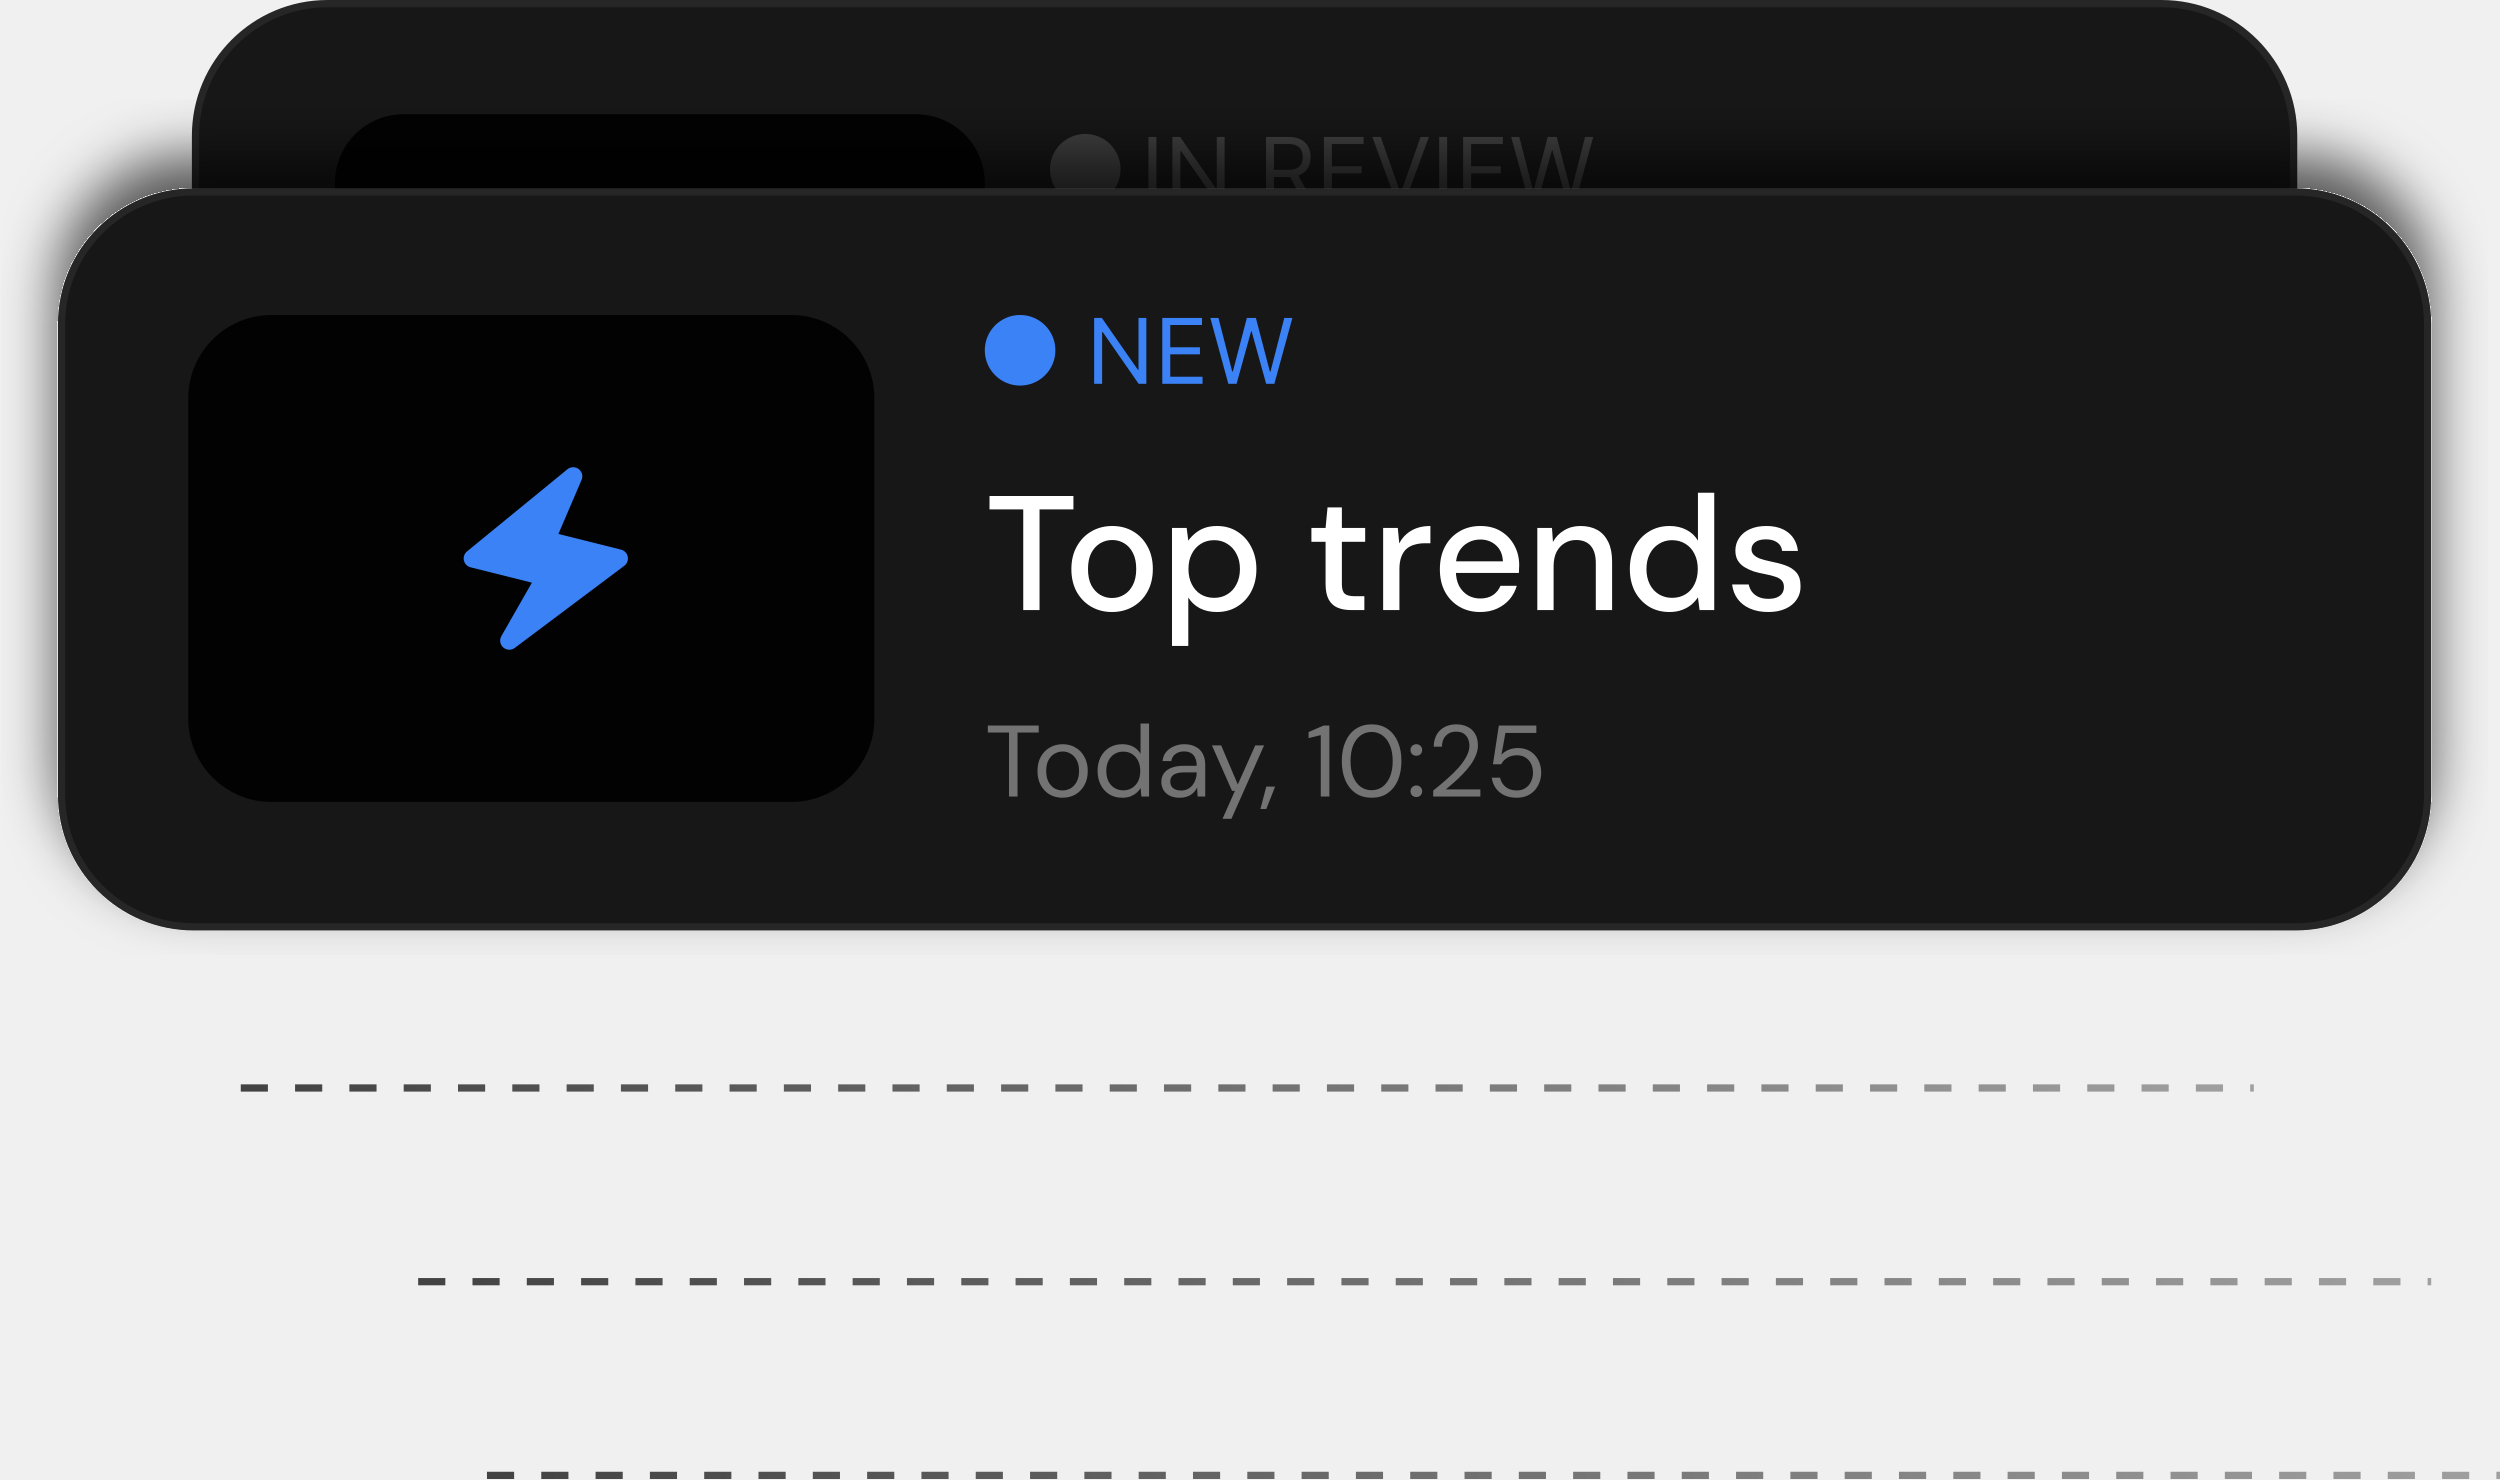
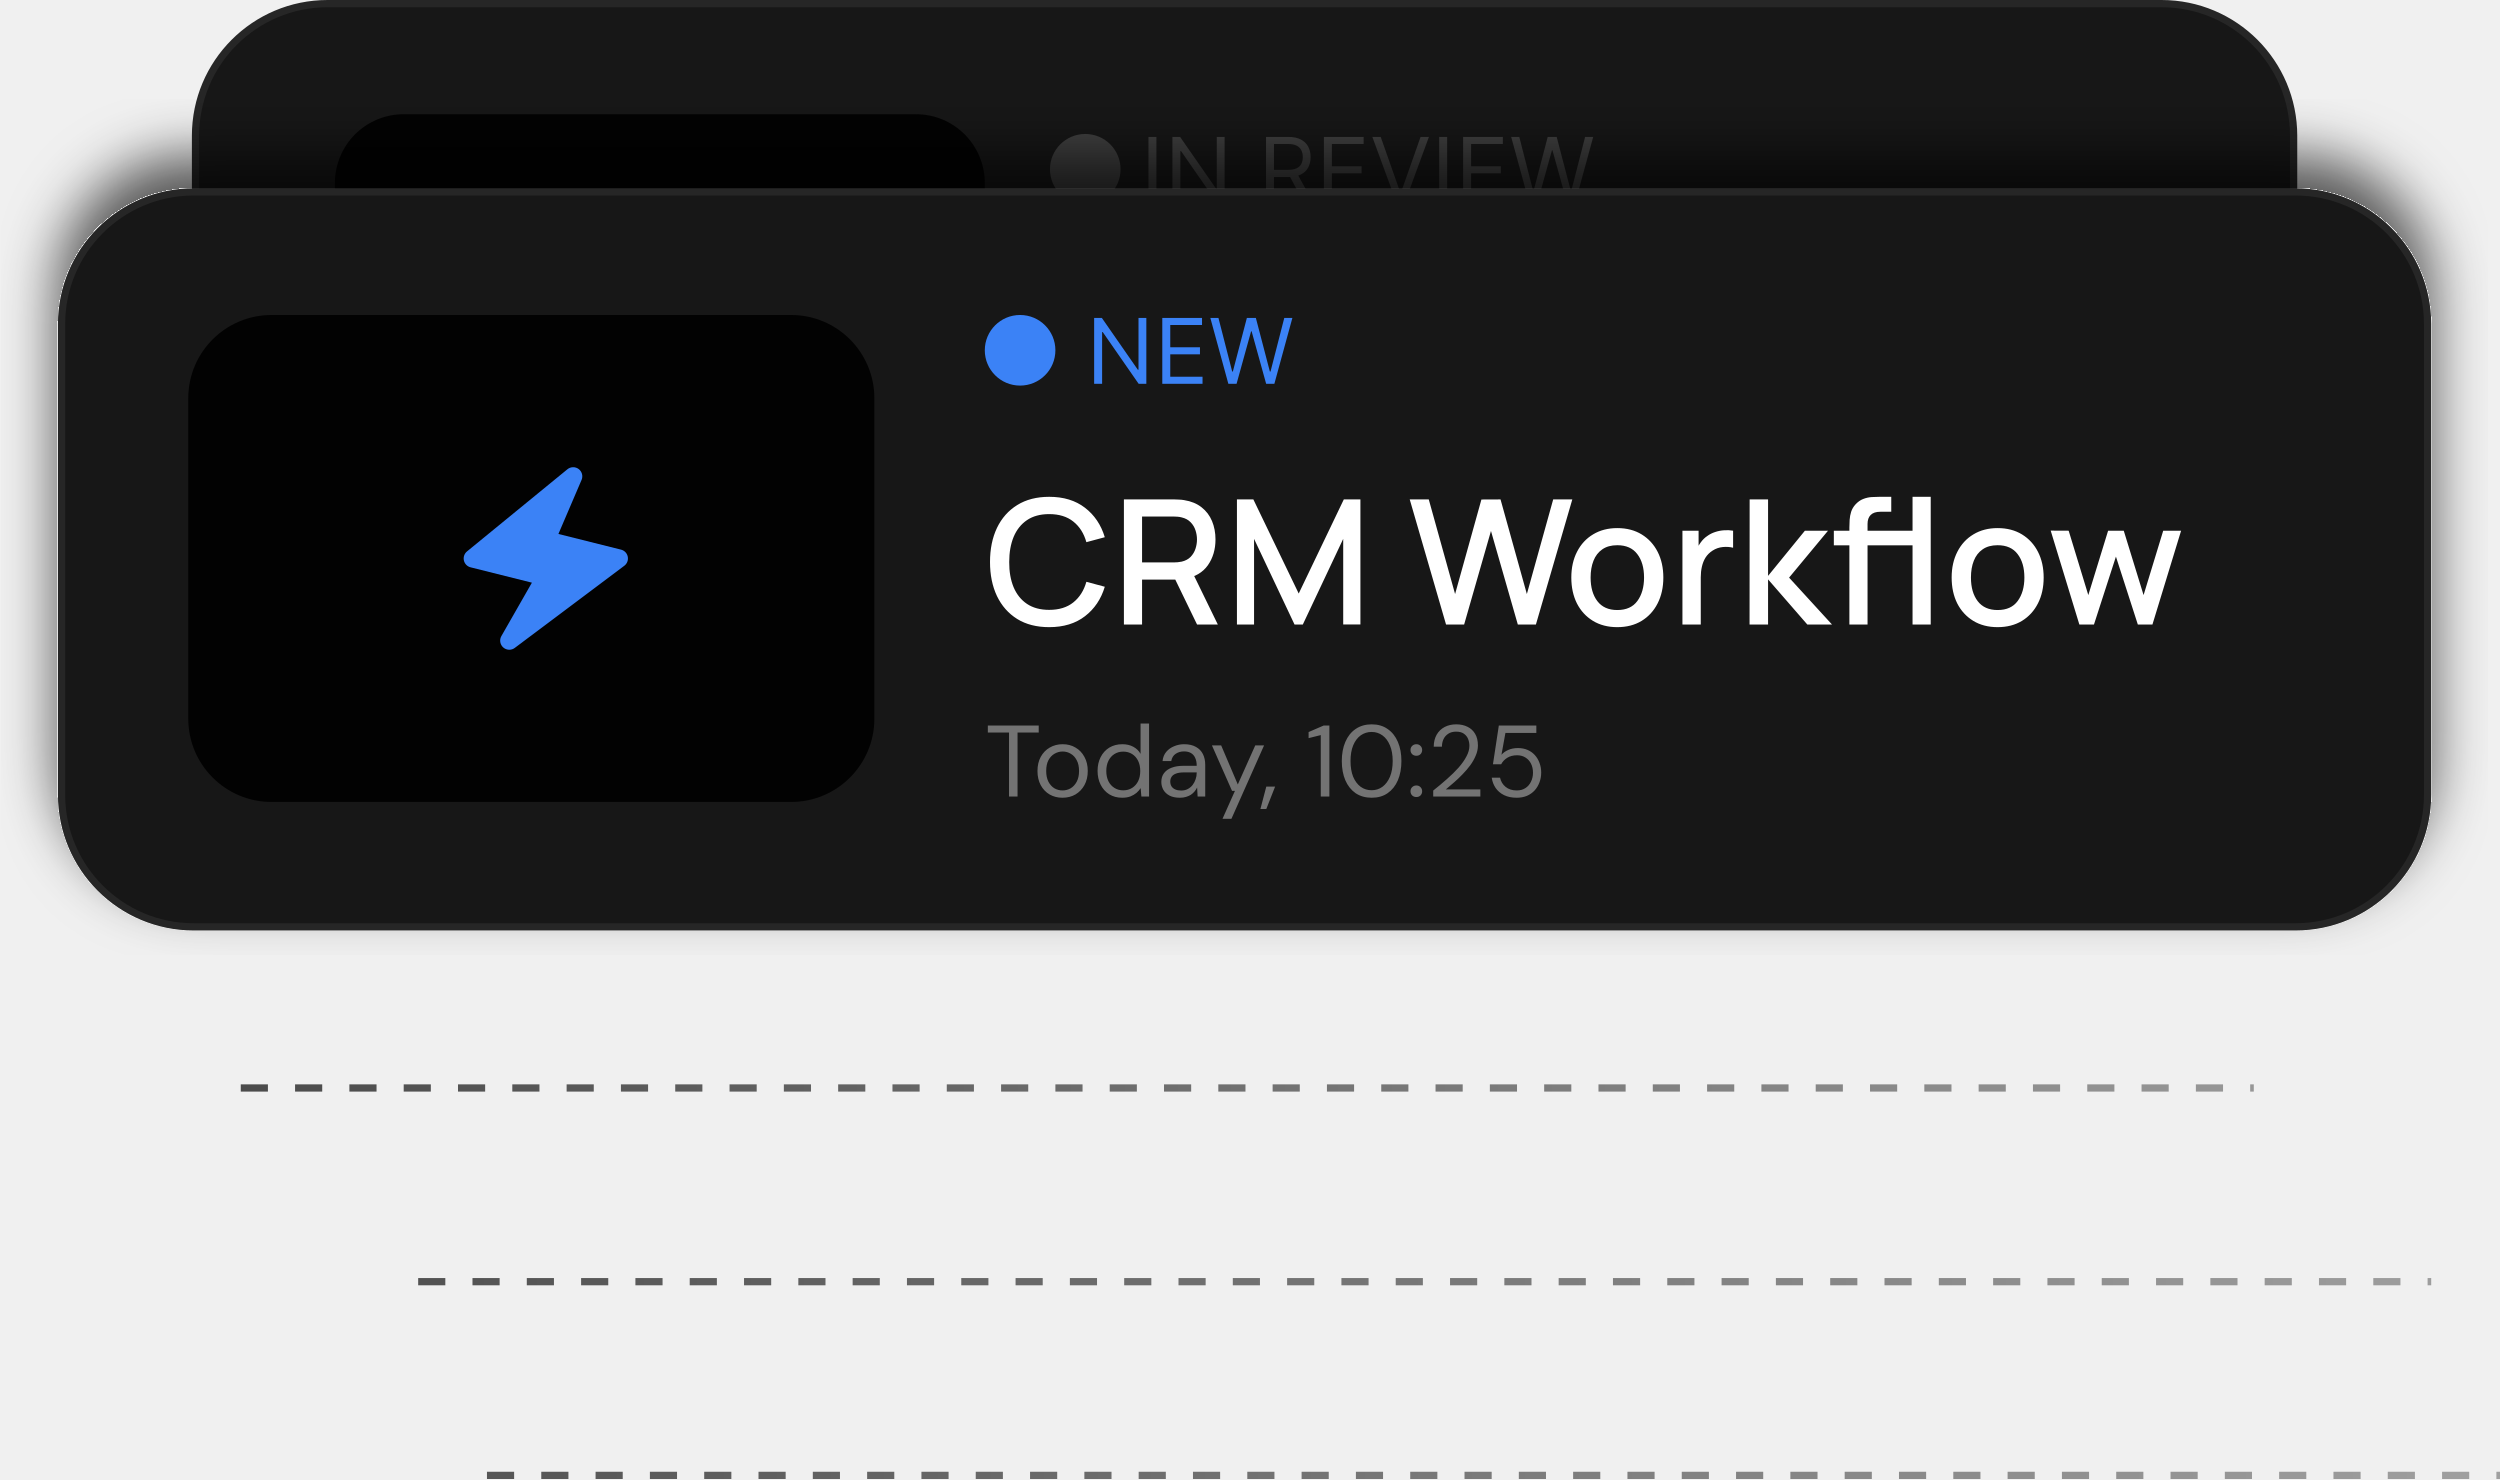
<svg xmlns="http://www.w3.org/2000/svg" width="1381" height="817" viewBox="0 0 1381 817" fill="none">
-   <line x1="133" y1="601" x2="1245" y2="601" stroke="url(#paint0_linear_678_227)" stroke-opacity="0.8" stroke-width="4" stroke-dasharray="15 15" />
-   <line x1="231" y1="708" x2="1343" y2="708" stroke="url(#paint1_linear_678_227)" stroke-opacity="0.8" stroke-width="4" stroke-dasharray="15 15" />
-   <line x1="269" y1="815" x2="1381" y2="815" stroke="url(#paint2_linear_678_227)" stroke-opacity="0.8" stroke-width="4" stroke-dasharray="15 15" />
-   <rect x="108" y="2" width="1159" height="360" rx="73" fill="#171717" stroke="#262626" stroke-width="4" />
-   <rect x="185" y="63.098" width="359" height="254.805" rx="38" fill="#020202" />
-   <path d="M414.963 189.555C414.783 188.671 414.356 187.856 413.733 187.204C413.109 186.552 412.313 186.091 411.438 185.873L378.677 177.678L390.793 149.401C391.214 148.42 391.293 147.326 391.018 146.294C390.744 145.262 390.132 144.352 389.279 143.709C388.427 143.062 387.382 142.722 386.313 142.743C385.244 142.764 384.213 143.144 383.386 143.823L330.854 186.804C330.169 187.364 329.653 188.104 329.364 188.941C329.075 189.778 329.024 190.678 329.218 191.542C329.411 192.406 329.84 193.2 330.458 193.834C331.076 194.467 331.858 194.917 332.717 195.132L364.804 203.16L348.83 231.117C348.416 231.843 348.2 232.665 348.204 233.5C348.207 234.336 348.43 235.156 348.849 235.879C349.269 236.601 349.871 237.201 350.595 237.618C351.319 238.036 352.139 238.256 352.975 238.256C354.008 238.256 355.014 237.921 355.84 237.301L413.148 194.321C413.87 193.779 414.423 193.044 414.745 192.2C415.066 191.357 415.141 190.439 414.963 189.555Z" fill="#3B82F6" />
-   <path d="M638.807 75.636V112H634.403V75.636H638.807ZM676.471 75.636V112H672.21L652.394 83.449H652.039V112H647.636V75.636H651.897L671.784 104.259H672.139V75.636H676.471ZM699.345 112V75.636H711.632C714.473 75.636 716.805 76.122 718.627 77.092C720.45 78.051 721.8 79.371 722.676 81.052C723.552 82.733 723.99 84.644 723.99 86.787C723.99 88.93 723.552 90.829 722.676 92.487C721.8 94.144 720.456 95.446 718.645 96.393C716.834 97.328 714.52 97.796 711.703 97.796H701.76V93.818H711.561C713.502 93.818 715.065 93.534 716.248 92.966C717.444 92.398 718.308 91.593 718.841 90.551C719.385 89.498 719.657 88.243 719.657 86.787C719.657 85.331 719.385 84.058 718.841 82.969C718.296 81.88 717.426 81.04 716.23 80.448C715.035 79.844 713.455 79.543 711.49 79.543H703.748V112H699.345ZM716.461 95.665L725.41 112H720.297L711.49 95.665H716.461ZM731.327 112V75.636H753.273V79.543H735.731V91.829H752.137V95.736H735.731V108.094H753.557V112H731.327ZM762.702 75.636L773.497 106.247H773.923L784.719 75.636H789.335L775.983 112H771.437L758.085 75.636H762.702ZM799.403 75.636V112H794.999V75.636H799.403ZM808.232 112V75.636H830.178V79.543H812.635V91.829H829.041V95.736H812.635V108.094H830.462V112H808.232ZM844.719 112L834.776 75.636H839.251L846.85 105.253H847.205L854.947 75.636H859.918L867.66 105.253H868.015L875.614 75.636H880.089L870.146 112H865.6L857.575 83.023H857.29L849.265 112H844.719Z" fill="#404040" />
-   <circle cx="599.5" cy="93.5" r="19.5" fill="#404040" />
-   <g filter="url(#filter0_d_678_227)">
-     <rect x="34" y="106" width="1307" height="406" rx="73" fill="#171717" stroke="#262626" stroke-width="4" />
-     <path d="M565.24 337V281.38H546.61V274H592.96V281.38H574.24V337H565.24ZM614.238 338.08C609.978 338.08 606.138 337.09 602.718 335.11C599.358 333.13 596.688 330.37 594.708 326.83C592.788 323.23 591.828 319.09 591.828 314.41C591.828 309.61 592.818 305.44 594.798 301.9C596.778 298.3 599.478 295.51 602.898 293.53C606.318 291.55 610.158 290.56 614.418 290.56C618.738 290.56 622.578 291.55 625.938 293.53C629.298 295.51 631.938 298.27 633.858 301.81C635.838 305.35 636.828 309.52 636.828 314.32C636.828 319.12 635.838 323.29 633.858 326.83C631.938 330.37 629.268 333.13 625.848 335.11C622.428 337.09 618.558 338.08 614.238 338.08ZM614.238 330.34C616.698 330.34 618.918 329.74 620.898 328.54C622.938 327.34 624.558 325.57 625.758 323.23C627.018 320.83 627.648 317.86 627.648 314.32C627.648 310.78 627.048 307.84 625.848 305.5C624.648 303.1 623.028 301.3 620.988 300.1C619.008 298.9 616.818 298.3 614.418 298.3C612.018 298.3 609.798 298.9 607.758 300.1C605.718 301.3 604.068 303.1 602.808 305.5C601.608 307.84 601.008 310.78 601.008 314.32C601.008 317.86 601.608 320.83 602.808 323.23C604.068 325.57 605.688 327.34 607.668 328.54C609.708 329.74 611.898 330.34 614.238 330.34ZM647.415 356.8V291.64H655.515L656.415 298.66C657.375 297.28 658.575 295.99 660.015 294.79C661.455 293.53 663.165 292.51 665.145 291.73C667.185 290.95 669.555 290.56 672.255 290.56C676.575 290.56 680.355 291.61 683.595 293.71C686.895 295.81 689.445 298.66 691.245 302.26C693.105 305.8 694.035 309.85 694.035 314.41C694.035 318.97 693.105 323.05 691.245 326.65C689.385 330.19 686.805 332.98 683.505 335.02C680.265 337.06 676.485 338.08 672.165 338.08C668.625 338.08 665.505 337.39 662.805 336.01C660.105 334.57 657.975 332.59 656.415 330.07V356.8H647.415ZM670.725 330.25C673.485 330.25 675.915 329.59 678.015 328.27C680.175 326.95 681.855 325.09 683.055 322.69C684.315 320.29 684.945 317.5 684.945 314.32C684.945 311.14 684.315 308.38 683.055 306.04C681.855 303.64 680.175 301.78 678.015 300.46C675.915 299.08 673.485 298.39 670.725 298.39C667.905 298.39 665.415 299.08 663.255 300.46C661.155 301.78 659.505 303.64 658.305 306.04C657.105 308.38 656.505 311.14 656.505 314.32C656.505 317.5 657.105 320.29 658.305 322.69C659.505 325.09 661.155 326.95 663.255 328.27C665.415 329.59 667.905 330.25 670.725 330.25ZM746.291 337C743.411 337 740.921 336.55 738.821 335.65C736.721 334.75 735.101 333.25 733.961 331.15C732.821 329.05 732.251 326.2 732.251 322.6V299.29H724.421V291.64H732.251L733.331 280.3H741.251V291.64H754.121V299.29H741.251V322.69C741.251 325.27 741.791 327.04 742.871 328C743.951 328.9 745.811 329.35 748.451 329.35H753.671V337H746.291ZM764.046 337V291.64H772.146L772.956 300.19C773.976 298.15 775.296 296.44 776.916 295.06C778.536 293.62 780.426 292.51 782.586 291.73C784.806 290.95 787.326 290.56 790.146 290.56V300.1H786.906C785.046 300.1 783.276 300.34 781.596 300.82C779.916 301.24 778.416 301.99 777.096 303.07C775.836 304.15 774.846 305.62 774.126 307.48C773.406 309.34 773.046 311.65 773.046 314.41V337H764.046ZM817.613 338.08C813.293 338.08 809.453 337.09 806.093 335.11C802.733 333.13 800.093 330.37 798.173 326.83C796.313 323.29 795.383 319.18 795.383 314.5C795.383 309.7 796.313 305.53 798.173 301.99C800.093 298.39 802.733 295.6 806.093 293.62C809.453 291.58 813.353 290.56 817.793 290.56C822.233 290.56 826.043 291.55 829.223 293.53C832.403 295.51 834.863 298.15 836.603 301.45C838.343 304.69 839.213 308.29 839.213 312.25C839.213 312.85 839.183 313.51 839.123 314.23C839.123 314.89 839.093 315.64 839.033 316.48H801.953V310.09H830.213C830.033 306.31 828.773 303.37 826.433 301.27C824.093 299.11 821.183 298.03 817.703 298.03C815.243 298.03 812.993 298.6 810.953 299.74C808.913 300.82 807.263 302.44 806.003 304.6C804.803 306.7 804.203 309.37 804.203 312.61V315.13C804.203 318.49 804.803 321.34 806.003 323.68C807.263 325.96 808.913 327.7 810.953 328.9C812.993 330.04 815.213 330.61 817.613 330.61C820.493 330.61 822.863 329.98 824.723 328.72C826.583 327.46 827.963 325.75 828.863 323.59H837.863C837.083 326.35 835.763 328.84 833.903 331.06C832.043 333.22 829.733 334.93 826.973 336.19C824.273 337.45 821.153 338.08 817.613 338.08ZM849.212 337V291.64H857.312L857.852 299.38C859.292 296.68 861.332 294.55 863.972 292.99C866.612 291.37 869.642 290.56 873.062 290.56C876.662 290.56 879.752 291.28 882.332 292.72C884.912 294.16 886.922 296.35 888.362 299.29C889.802 302.17 890.522 305.8 890.522 310.18V337H881.522V311.08C881.522 306.88 880.592 303.7 878.732 301.54C876.872 299.38 874.172 298.3 870.632 298.3C868.292 298.3 866.192 298.87 864.332 300.01C862.472 301.09 860.972 302.71 859.832 304.87C858.752 307.03 858.212 309.67 858.212 312.79V337H849.212ZM922.194 338.08C917.874 338.08 914.064 337.06 910.764 335.02C907.464 332.92 904.884 330.1 903.024 326.56C901.224 322.96 900.324 318.88 900.324 314.32C900.324 309.7 901.224 305.62 903.024 302.08C904.884 298.54 907.464 295.75 910.764 293.71C914.124 291.61 917.964 290.56 922.284 290.56C925.824 290.56 928.944 291.28 931.644 292.72C934.344 294.1 936.444 296.08 937.944 298.66V272.2H946.944V337H938.844L937.944 329.98C937.044 331.36 935.874 332.68 934.434 333.94C932.994 335.14 931.254 336.13 929.214 336.91C927.174 337.69 924.834 338.08 922.194 338.08ZM923.634 330.25C926.454 330.25 928.944 329.59 931.104 328.27C933.264 326.95 934.914 325.09 936.054 322.69C937.254 320.29 937.854 317.5 937.854 314.32C937.854 311.14 937.254 308.38 936.054 306.04C934.914 303.64 933.264 301.78 931.104 300.46C928.944 299.08 926.454 298.39 923.634 298.39C920.934 298.39 918.504 299.08 916.344 300.46C914.184 301.78 912.504 303.64 911.304 306.04C910.104 308.38 909.504 311.14 909.504 314.32C909.504 317.5 910.104 320.29 911.304 322.69C912.504 325.09 914.184 326.95 916.344 328.27C918.504 329.59 920.934 330.25 923.634 330.25ZM976.801 338.08C972.961 338.08 969.601 337.45 966.721 336.19C963.841 334.93 961.561 333.16 959.881 330.88C958.201 328.6 957.181 325.93 956.821 322.87H966.001C966.301 324.31 966.871 325.63 967.711 326.83C968.611 328.03 969.811 328.99 971.311 329.71C972.871 330.43 974.701 330.79 976.801 330.79C978.781 330.79 980.401 330.52 981.661 329.98C982.981 329.38 983.941 328.6 984.541 327.64C985.141 326.62 985.441 325.54 985.441 324.4C985.441 322.72 985.021 321.46 984.181 320.62C983.401 319.72 982.201 319.03 980.581 318.55C979.021 318.01 977.131 317.53 974.911 317.11C972.811 316.75 970.771 316.27 968.791 315.67C966.871 315.01 965.131 314.2 963.571 313.24C962.071 312.28 960.871 311.08 959.971 309.64C959.071 308.14 958.621 306.31 958.621 304.15C958.621 301.57 959.311 299.26 960.691 297.22C962.071 295.12 964.021 293.5 966.541 292.36C969.121 291.16 972.151 290.56 975.631 290.56C980.671 290.56 984.721 291.76 987.781 294.16C990.841 296.56 992.641 299.95 993.181 304.33H984.451C984.211 302.29 983.311 300.73 981.751 299.65C980.191 298.51 978.121 297.94 975.541 297.94C972.961 297.94 970.981 298.45 969.601 299.47C968.221 300.49 967.531 301.84 967.531 303.52C967.531 304.6 967.921 305.56 968.701 306.4C969.481 307.24 970.621 307.96 972.121 308.56C973.681 309.1 975.571 309.61 977.791 310.09C980.971 310.69 983.821 311.44 986.341 312.34C988.861 313.24 990.871 314.56 992.371 316.3C993.871 318.04 994.621 320.53 994.621 323.77C994.681 326.59 993.961 329.08 992.461 331.24C991.021 333.4 988.951 335.08 986.251 336.28C983.611 337.48 980.461 338.08 976.801 338.08Z" fill="white" />
-     <path d="M557.384 440V404.664H545.68V400.8H573.792V404.664H562.088V440H557.384ZM586.879 440.672C584.266 440.672 581.914 440.075 579.823 438.88C577.733 437.648 576.09 435.931 574.895 433.728C573.701 431.488 573.103 428.893 573.103 425.944C573.103 422.92 573.701 420.307 574.895 418.104C576.127 415.864 577.789 414.147 579.879 412.952C582.007 411.72 584.378 411.104 586.991 411.104C589.679 411.104 592.05 411.72 594.103 412.952C596.194 414.147 597.837 415.864 599.031 418.104C600.263 420.307 600.879 422.901 600.879 425.888C600.879 428.875 600.263 431.488 599.031 433.728C597.799 435.931 596.138 437.648 594.047 438.88C591.957 440.075 589.567 440.672 586.879 440.672ZM586.935 436.64C588.541 436.64 590.034 436.248 591.415 435.464C592.797 434.643 593.917 433.429 594.775 431.824C595.634 430.219 596.063 428.24 596.063 425.888C596.063 423.499 595.634 421.52 594.775 419.952C593.954 418.347 592.853 417.152 591.471 416.368C590.127 415.547 588.634 415.136 586.991 415.136C585.423 415.136 583.93 415.547 582.511 416.368C581.13 417.152 580.01 418.347 579.151 419.952C578.33 421.52 577.919 423.499 577.919 425.888C577.919 428.24 578.33 430.219 579.151 431.824C580.01 433.429 581.111 434.643 582.455 435.464C583.837 436.248 585.33 436.64 586.935 436.64ZM619.907 440.672C617.181 440.672 614.792 440.037 612.739 438.768C610.685 437.461 609.099 435.688 607.979 433.448C606.859 431.208 606.299 428.669 606.299 425.832C606.299 422.995 606.859 420.475 607.979 418.272C609.099 416.032 610.685 414.277 612.739 413.008C614.829 411.739 617.237 411.104 619.963 411.104C622.277 411.104 624.293 411.571 626.011 412.504C627.765 413.437 629.109 414.744 630.043 416.424V399.68H634.747V440H630.491L630.099 435.352C629.501 436.285 628.736 437.163 627.803 437.984C626.869 438.768 625.749 439.421 624.443 439.944C623.136 440.429 621.624 440.672 619.907 440.672ZM620.467 436.584C622.333 436.584 623.976 436.136 625.395 435.24C626.813 434.344 627.915 433.112 628.699 431.544C629.483 429.939 629.875 428.053 629.875 425.888C629.875 423.76 629.483 421.893 628.699 420.288C627.915 418.683 626.813 417.432 625.395 416.536C623.976 415.64 622.333 415.192 620.467 415.192C618.637 415.192 617.013 415.64 615.595 416.536C614.176 417.432 613.075 418.683 612.291 420.288C611.507 421.893 611.115 423.76 611.115 425.888C611.115 428.053 611.507 429.939 612.291 431.544C613.075 433.112 614.176 434.344 615.595 435.24C617.013 436.136 618.637 436.584 620.467 436.584ZM651.768 440.672C649.491 440.672 647.587 440.28 646.056 439.496C644.525 438.675 643.387 437.611 642.64 436.304C641.893 434.96 641.52 433.504 641.52 431.936C641.52 430.032 642.005 428.427 642.976 427.12C643.984 425.776 645.384 424.768 647.176 424.096C649.005 423.387 651.152 423.032 653.616 423.032H661.064C661.064 421.277 660.784 419.821 660.224 418.664C659.701 417.469 658.917 416.573 657.872 415.976C656.864 415.379 655.595 415.08 654.064 415.08C652.272 415.08 650.723 415.528 649.416 416.424C648.109 417.32 647.307 418.645 647.008 420.4H642.192C642.416 418.384 643.088 416.704 644.208 415.36C645.365 413.979 646.821 412.933 648.576 412.224C650.331 411.477 652.16 411.104 654.064 411.104C656.677 411.104 658.843 411.589 660.56 412.56C662.315 413.493 663.621 414.819 664.48 416.536C665.339 418.216 665.768 420.213 665.768 422.528V440H661.568L661.288 435.016C660.915 435.8 660.429 436.547 659.832 437.256C659.272 437.928 658.6 438.525 657.816 439.048C657.032 439.533 656.136 439.925 655.128 440.224C654.157 440.523 653.037 440.672 651.768 440.672ZM652.496 436.696C653.803 436.696 654.979 436.435 656.024 435.912C657.107 435.352 658.021 434.605 658.768 433.672C659.515 432.701 660.075 431.637 660.448 430.48C660.859 429.323 661.064 428.109 661.064 426.84V426.672H654.008C652.179 426.672 650.704 426.896 649.584 427.344C648.464 427.755 647.661 428.352 647.176 429.136C646.691 429.883 646.448 430.741 646.448 431.712C646.448 432.72 646.672 433.597 647.12 434.344C647.605 435.091 648.296 435.669 649.192 436.08C650.125 436.491 651.227 436.696 652.496 436.696ZM675.305 452.32L682.193 436.864H680.569L669.481 411.776H674.577L683.761 433.336L693.393 411.776H698.265L680.233 452.32H675.305ZM696.255 446.888L699.503 434.512H704.375L699.503 446.888H696.255ZM729.59 440V406.064L722.87 407.744V404.384L731.158 400.8H734.35V440H729.59ZM757.731 440.672C754.297 440.672 751.329 439.832 748.827 438.152C746.363 436.435 744.478 434.064 743.171 431.04C741.865 427.979 741.211 424.432 741.211 420.4C741.211 416.368 741.865 412.84 743.171 409.816C744.478 406.755 746.363 404.384 748.827 402.704C751.329 400.987 754.297 400.128 757.731 400.128C761.166 400.128 764.097 400.987 766.523 402.704C768.987 404.384 770.873 406.755 772.179 409.816C773.486 412.84 774.139 416.368 774.139 420.4C774.139 424.432 773.486 427.979 772.179 431.04C770.873 434.064 768.987 436.435 766.523 438.152C764.097 439.832 761.166 440.672 757.731 440.672ZM757.675 436.528C759.915 436.528 761.913 435.893 763.667 434.624C765.422 433.317 766.803 431.469 767.811 429.08C768.819 426.653 769.323 423.76 769.323 420.4C769.323 417.04 768.819 414.165 767.811 411.776C766.803 409.349 765.422 407.501 763.667 406.232C761.913 404.963 759.915 404.328 757.675 404.328C755.435 404.328 753.419 404.963 751.627 406.232C749.873 407.501 748.491 409.349 747.483 411.776C746.513 414.165 746.027 417.04 746.027 420.4C746.027 423.76 746.513 426.653 747.483 429.08C748.491 431.469 749.873 433.317 751.627 434.624C753.419 435.893 755.435 436.528 757.675 436.528ZM782.405 440.28C781.471 440.28 780.687 439.981 780.053 439.384C779.455 438.749 779.157 437.984 779.157 437.088C779.157 436.192 779.455 435.445 780.053 434.848C780.687 434.213 781.471 433.896 782.405 433.896C783.338 433.896 784.103 434.213 784.701 434.848C785.298 435.445 785.597 436.192 785.597 437.088C785.597 437.984 785.298 438.749 784.701 439.384C784.103 439.981 783.338 440.28 782.405 440.28ZM782.405 417.488C781.471 417.488 780.687 417.189 780.053 416.592C779.455 415.957 779.157 415.192 779.157 414.296C779.157 413.4 779.455 412.653 780.053 412.056C780.687 411.421 781.471 411.104 782.405 411.104C783.338 411.104 784.103 411.421 784.701 412.056C785.298 412.653 785.597 413.4 785.597 414.296C785.597 415.192 785.298 415.957 784.701 416.592C784.103 417.189 783.338 417.488 782.405 417.488ZM791.709 440V436.696C794.36 434.605 796.88 432.496 799.269 430.368C801.696 428.24 803.842 426.131 805.709 424.04C807.576 421.912 809.032 419.84 810.077 417.824C811.16 415.808 811.701 413.867 811.701 412C811.701 410.619 811.458 409.349 810.973 408.192C810.488 406.997 809.704 406.027 808.621 405.28C807.576 404.533 806.157 404.16 804.365 404.16C802.61 404.16 801.154 404.552 799.997 405.336C798.84 406.083 797.962 407.091 797.365 408.36C796.805 409.592 796.525 410.955 796.525 412.448H791.989C792.026 409.872 792.568 407.669 793.613 405.84C794.696 403.973 796.17 402.555 798.037 401.584C799.904 400.613 802.032 400.128 804.421 400.128C806.773 400.128 808.845 400.576 810.637 401.472C812.429 402.331 813.829 403.619 814.837 405.336C815.882 407.053 816.405 409.219 816.405 411.832C816.405 413.661 816.013 415.491 815.229 417.32C814.482 419.149 813.474 420.941 812.205 422.696C810.936 424.413 809.517 426.075 807.949 427.68C806.418 429.285 804.832 430.797 803.189 432.216C801.584 433.635 800.072 434.923 798.653 436.08H817.749V440H791.709ZM837.807 440.672C835.119 440.672 832.785 440.187 830.807 439.216C828.865 438.245 827.316 436.92 826.159 435.24C825.039 433.56 824.329 431.675 824.031 429.584H828.623C829.071 431.675 830.097 433.373 831.703 434.68C833.308 435.987 835.361 436.64 837.863 436.64C839.729 436.64 841.316 436.211 842.623 435.352C843.967 434.493 844.993 433.317 845.703 431.824C846.449 430.331 846.823 428.669 846.823 426.84C846.823 424.936 846.449 423.256 845.703 421.8C844.956 420.344 843.929 419.224 842.623 418.44C841.316 417.619 839.785 417.208 838.031 417.208C835.903 417.208 834.092 417.675 832.599 418.608C831.105 419.541 829.985 420.736 829.239 422.192H824.703L827.951 400.8H848.671V404.888H831.591L829.407 416.928C830.34 415.845 831.572 414.968 833.103 414.296C834.671 413.587 836.481 413.232 838.535 413.232C840.476 413.232 842.231 413.568 843.799 414.24C845.367 414.912 846.711 415.864 847.831 417.096C848.951 418.328 849.809 419.765 850.407 421.408C851.041 423.051 851.359 424.843 851.359 426.784C851.359 428.688 851.041 430.48 850.407 432.16C849.809 433.803 848.932 435.277 847.775 436.584C846.617 437.853 845.199 438.861 843.519 439.608C841.839 440.317 839.935 440.672 837.807 440.672Z" fill="#737373" />
-     <path d="M633.239 175.636V212H628.977L609.162 183.449H608.807V212H604.403V175.636H608.665L628.551 204.259H628.906V175.636H633.239ZM642.05 212V175.636H663.996V179.543H646.453V191.83H662.86V195.736H646.453V208.094H664.28V212H642.05ZM678.538 212L668.595 175.636H673.069L680.669 205.253H681.024L688.765 175.636H693.737L701.478 205.253H701.833L709.433 175.636H713.907L703.964 212H699.419L691.393 183.023H691.109L683.083 212H678.538Z" fill="#3B82F6" />
-     <circle cx="563.5" cy="193.5" r="19.5" fill="#3B82F6" />
-     <rect x="104" y="174" width="379" height="269" rx="46" fill="#020202" />
-     <path d="M346.774 307.502C346.584 306.569 346.134 305.708 345.476 305.02C344.817 304.332 343.977 303.845 343.053 303.615L308.468 294.963L321.258 265.111C321.702 264.075 321.786 262.92 321.496 261.831C321.206 260.742 320.56 259.781 319.66 259.102C318.76 258.42 317.657 258.061 316.528 258.082C315.4 258.104 314.311 258.506 313.439 259.223L257.98 304.598C257.257 305.19 256.712 305.971 256.407 306.854C256.102 307.738 256.048 308.688 256.252 309.6C256.456 310.512 256.91 311.35 257.562 312.019C258.214 312.688 259.04 313.163 259.947 313.39L293.822 321.866L276.957 351.379C276.52 352.146 276.293 353.014 276.296 353.896C276.3 354.778 276.535 355.644 276.978 356.407C277.421 357.169 278.056 357.803 278.82 358.243C279.585 358.684 280.451 358.916 281.333 358.917C282.424 358.917 283.486 358.563 284.358 357.908L344.858 312.533C345.621 311.961 346.205 311.185 346.544 310.295C346.883 309.404 346.963 308.436 346.774 307.502Z" fill="#3B82F6" />
+   <g clip-path="url(#clip0_22368_1023)">
+     <path d="M133 601H1245" stroke="url(#paint0_linear_22368_1023)" stroke-opacity="0.8" stroke-width="4" stroke-dasharray="15 15" />
+     <path d="M231 708H1343" stroke="url(#paint1_linear_22368_1023)" stroke-opacity="0.8" stroke-width="4" stroke-dasharray="15 15" />
+     <path d="M269 815H1381" stroke="url(#paint2_linear_22368_1023)" stroke-opacity="0.8" stroke-width="4" stroke-dasharray="15 15" />
+     <path d="M1194 2H181C140.683 2 108 34.683 108 75V289C108 329.317 140.683 362 181 362H1194C1234.32 362 1267 329.317 1267 289V75C1267 34.683 1234.32 2 1194 2Z" fill="#171717" stroke="#262626" stroke-width="4" />
+     <path d="M506 63.098H223C202.013 63.098 185 80.111 185 101.098V279.903C185 300.889 202.013 317.903 223 317.903H506C526.987 317.903 544 300.889 544 279.903V101.098C544 80.111 526.987 63.098 506 63.098Z" fill="#020202" />
+     <path d="M414.963 189.555C414.783 188.671 414.356 187.856 413.733 187.204C413.109 186.552 412.313 186.091 411.438 185.873L378.677 177.678L390.793 149.401C391.214 148.42 391.293 147.326 391.018 146.294C390.744 145.262 390.132 144.352 389.279 143.709C388.427 143.062 387.382 142.722 386.313 142.743C385.244 142.764 384.213 143.144 383.386 143.823L330.854 186.804C330.169 187.364 329.653 188.104 329.364 188.941C329.075 189.778 329.024 190.678 329.218 191.542C329.411 192.406 329.84 193.2 330.458 193.834C331.076 194.467 331.858 194.917 332.717 195.132L364.804 203.16L348.83 231.117C348.416 231.843 348.2 232.665 348.204 233.5C348.207 234.336 348.43 235.156 348.849 235.879C349.269 236.601 349.871 237.201 350.595 237.618C351.319 238.036 352.139 238.256 352.975 238.256C354.008 238.256 355.014 237.921 355.84 237.301L413.148 194.321C413.87 193.779 414.423 193.044 414.745 192.2C415.066 191.357 415.141 190.439 414.963 189.555Z" fill="#3B82F6" />
+     <path d="M638.807 75.636V112H634.403V75.636H638.807ZM676.471 75.636V112H672.21L652.394 83.449H652.039V112H647.636V75.636H651.897L671.784 104.259H672.139V75.636H676.471ZM699.345 112V75.636H711.632C714.473 75.636 716.805 76.121 718.627 77.092C720.45 78.051 721.8 79.371 722.676 81.052C723.552 82.733 723.99 84.644 723.99 86.787C723.99 88.929 723.552 90.829 722.676 92.486C721.8 94.144 720.456 95.446 718.645 96.393C716.834 97.328 714.52 97.795 711.703 97.795H701.76V93.818H711.561C713.502 93.818 715.065 93.534 716.248 92.966C717.444 92.397 718.308 91.593 718.841 90.551C719.385 89.497 719.657 88.243 719.657 86.787C719.657 85.331 719.385 84.058 718.841 82.969C718.296 81.88 717.426 81.04 716.23 80.448C715.035 79.844 713.455 79.542 711.49 79.542H703.748V112H699.345ZM716.461 95.665L725.41 112H720.297L711.49 95.665H716.461ZM731.327 112V75.636H753.273V79.542H735.731V91.829H752.137V95.736H735.731V108.094H753.557V112H731.327ZM762.702 75.636L773.497 106.247H773.923L784.719 75.636H789.335L775.983 112H771.437L758.085 75.636H762.702ZM799.403 75.636V112H794.999V75.636H799.403ZM808.232 112V75.636H830.178V79.542H812.635V91.829H829.041V95.736H812.635V108.094H830.462V112H808.232ZM844.719 112L834.776 75.636H839.251L846.85 105.253H847.205L854.947 75.636H859.918L867.66 105.253H868.015L875.614 75.636H880.089L870.146 112H865.6L857.575 83.022H857.29L849.265 112H844.719Z" fill="#404040" />
+     <path d="M599.5 113C610.27 113 619 104.27 619 93.5C619 82.73 610.27 74 599.5 74C588.73 74 580 82.73 580 93.5C580 104.27 588.73 113 599.5 113Z" fill="#404040" />
+     <g filter="url(#filter0_d_22368_1023)">
+       <path d="M1268 106H107C66.683 106 34 138.683 34 179V439C34 479.317 66.683 512 107 512H1268C1308.32 512 1341 479.317 1341 439V179C1341 138.683 1308.32 106 1268 106Z" fill="#171717" stroke="#262626" stroke-width="4" />
+       <path d="M557.384 440V404.664H545.68V400.8H573.792V404.664H562.088V440H557.384ZM586.879 440.672C584.266 440.672 581.914 440.075 579.823 438.88C577.733 437.648 576.09 435.931 574.895 433.728C573.701 431.488 573.103 428.893 573.103 425.944C573.103 422.92 573.701 420.307 574.895 418.104C576.127 415.864 577.789 414.147 579.879 412.952C582.007 411.72 584.378 411.104 586.991 411.104C589.679 411.104 592.05 411.72 594.103 412.952C596.194 414.147 597.837 415.864 599.031 418.104C600.263 420.307 600.879 422.901 600.879 425.888C600.879 428.875 600.263 431.488 599.031 433.728C597.799 435.931 596.138 437.648 594.047 438.88C591.957 440.075 589.567 440.672 586.879 440.672ZM586.935 436.64C588.541 436.64 590.034 436.248 591.415 435.464C592.797 434.643 593.917 433.429 594.775 431.824C595.634 430.219 596.063 428.24 596.063 425.888C596.063 423.499 595.634 421.52 594.775 419.952C593.954 418.347 592.853 417.152 591.471 416.368C590.127 415.547 588.634 415.136 586.991 415.136C585.423 415.136 583.93 415.547 582.511 416.368C581.13 417.152 580.01 418.347 579.151 419.952C578.33 421.52 577.919 423.499 577.919 425.888C577.919 428.24 578.33 430.219 579.151 431.824C580.01 433.429 581.111 434.643 582.455 435.464C583.837 436.248 585.33 436.64 586.935 436.64ZM619.907 440.672C617.181 440.672 614.792 440.037 612.739 438.768C610.685 437.461 609.099 435.688 607.979 433.448C606.859 431.208 606.299 428.669 606.299 425.832C606.299 422.995 606.859 420.475 607.979 418.272C609.099 416.032 610.685 414.277 612.739 413.008C614.829 411.739 617.237 411.104 619.963 411.104C622.277 411.104 624.293 411.571 626.011 412.504C627.765 413.437 629.109 414.744 630.043 416.424V399.68H634.747V440H630.491L630.099 435.352C629.501 436.285 628.736 437.163 627.803 437.984C626.869 438.768 625.749 439.421 624.443 439.944C623.136 440.429 621.624 440.672 619.907 440.672ZM620.467 436.584C622.333 436.584 623.976 436.136 625.395 435.24C626.813 434.344 627.915 433.112 628.699 431.544C629.483 429.939 629.875 428.053 629.875 425.888C629.875 423.76 629.483 421.893 628.699 420.288C627.915 418.683 626.813 417.432 625.395 416.536C623.976 415.64 622.333 415.192 620.467 415.192C618.637 415.192 617.013 415.64 615.595 416.536C614.176 417.432 613.075 418.683 612.291 420.288C611.507 421.893 611.115 423.76 611.115 425.888C611.115 428.053 611.507 429.939 612.291 431.544C613.075 433.112 614.176 434.344 615.595 435.24C617.013 436.136 618.637 436.584 620.467 436.584ZM651.768 440.672C649.491 440.672 647.587 440.28 646.056 439.496C644.525 438.675 643.387 437.611 642.64 436.304C641.893 434.96 641.52 433.504 641.52 431.936C641.52 430.032 642.005 428.427 642.976 427.12C643.984 425.776 645.384 424.768 647.176 424.096C649.005 423.387 651.152 423.032 653.616 423.032H661.064C661.064 421.277 660.784 419.821 660.224 418.664C659.701 417.469 658.917 416.573 657.872 415.976C656.864 415.379 655.595 415.08 654.064 415.08C652.272 415.08 650.723 415.528 649.416 416.424C648.109 417.32 647.307 418.645 647.008 420.4H642.192C642.416 418.384 643.088 416.704 644.208 415.36C645.365 413.979 646.821 412.933 648.576 412.224C650.331 411.477 652.16 411.104 654.064 411.104C656.677 411.104 658.843 411.589 660.56 412.56C662.315 413.493 663.621 414.819 664.48 416.536C665.339 418.216 665.768 420.213 665.768 422.528V440H661.568L661.288 435.016C660.915 435.8 660.429 436.547 659.832 437.256C659.272 437.928 658.6 438.525 657.816 439.048C657.032 439.533 656.136 439.925 655.128 440.224C654.157 440.523 653.037 440.672 651.768 440.672ZM652.496 436.696C653.803 436.696 654.979 436.435 656.024 435.912C657.107 435.352 658.021 434.605 658.768 433.672C659.515 432.701 660.075 431.637 660.448 430.48C660.859 429.323 661.064 428.109 661.064 426.84V426.672H654.008C652.179 426.672 650.704 426.896 649.584 427.344C648.464 427.755 647.661 428.352 647.176 429.136C646.691 429.883 646.448 430.741 646.448 431.712C646.448 432.72 646.672 433.597 647.12 434.344C647.605 435.091 648.296 435.669 649.192 436.08C650.125 436.491 651.227 436.696 652.496 436.696ZM675.305 452.32L682.193 436.864H680.569L669.481 411.776H674.577L683.761 433.336L693.393 411.776H698.265L680.233 452.32H675.305ZM696.255 446.888L699.503 434.512H704.375L699.503 446.888H696.255ZM729.59 440V406.064L722.87 407.744V404.384L731.158 400.8H734.35V440H729.59ZM757.731 440.672C754.297 440.672 751.329 439.832 748.827 438.152C746.363 436.435 744.478 434.064 743.171 431.04C741.865 427.979 741.211 424.432 741.211 420.4C741.211 416.368 741.865 412.84 743.171 409.816C744.478 406.755 746.363 404.384 748.827 402.704C751.329 400.987 754.297 400.128 757.731 400.128C761.166 400.128 764.097 400.987 766.523 402.704C768.987 404.384 770.873 406.755 772.179 409.816C773.486 412.84 774.139 416.368 774.139 420.4C774.139 424.432 773.486 427.979 772.179 431.04C770.873 434.064 768.987 436.435 766.523 438.152C764.097 439.832 761.166 440.672 757.731 440.672ZM757.675 436.528C759.915 436.528 761.913 435.893 763.667 434.624C765.422 433.317 766.803 431.469 767.811 429.08C768.819 426.653 769.323 423.76 769.323 420.4C769.323 417.04 768.819 414.165 767.811 411.776C766.803 409.349 765.422 407.501 763.667 406.232C761.913 404.963 759.915 404.328 757.675 404.328C755.435 404.328 753.419 404.963 751.627 406.232C749.873 407.501 748.491 409.349 747.483 411.776C746.513 414.165 746.027 417.04 746.027 420.4C746.027 423.76 746.513 426.653 747.483 429.08C748.491 431.469 749.873 433.317 751.627 434.624C753.419 435.893 755.435 436.528 757.675 436.528ZM782.405 440.28C781.471 440.28 780.687 439.981 780.053 439.384C779.455 438.749 779.157 437.984 779.157 437.088C779.157 436.192 779.455 435.445 780.053 434.848C780.687 434.213 781.471 433.896 782.405 433.896C783.338 433.896 784.103 434.213 784.701 434.848C785.298 435.445 785.597 436.192 785.597 437.088C785.597 437.984 785.298 438.749 784.701 439.384C784.103 439.981 783.338 440.28 782.405 440.28ZM782.405 417.488C781.471 417.488 780.687 417.189 780.053 416.592C779.455 415.957 779.157 415.192 779.157 414.296C779.157 413.4 779.455 412.653 780.053 412.056C780.687 411.421 781.471 411.104 782.405 411.104C783.338 411.104 784.103 411.421 784.701 412.056C785.298 412.653 785.597 413.4 785.597 414.296C785.597 415.192 785.298 415.957 784.701 416.592C784.103 417.189 783.338 417.488 782.405 417.488ZM791.709 440V436.696C794.36 434.605 796.88 432.496 799.269 430.368C801.696 428.24 803.842 426.131 805.709 424.04C807.576 421.912 809.032 419.84 810.077 417.824C811.16 415.808 811.701 413.867 811.701 412C811.701 410.619 811.458 409.349 810.973 408.192C810.488 406.997 809.704 406.027 808.621 405.28C807.576 404.533 806.157 404.16 804.365 404.16C802.61 404.16 801.154 404.552 799.997 405.336C798.84 406.083 797.962 407.091 797.365 408.36C796.805 409.592 796.525 410.955 796.525 412.448H791.989C792.026 409.872 792.568 407.669 793.613 405.84C794.696 403.973 796.17 402.555 798.037 401.584C799.904 400.613 802.032 400.128 804.421 400.128C806.773 400.128 808.845 400.576 810.637 401.472C812.429 402.331 813.829 403.619 814.837 405.336C815.882 407.053 816.405 409.219 816.405 411.832C816.405 413.661 816.013 415.491 815.229 417.32C814.482 419.149 813.474 420.941 812.205 422.696C810.936 424.413 809.517 426.075 807.949 427.68C806.418 429.285 804.832 430.797 803.189 432.216C801.584 433.635 800.072 434.923 798.653 436.08H817.749V440H791.709ZM837.807 440.672C835.119 440.672 832.785 440.187 830.807 439.216C828.865 438.245 827.316 436.92 826.159 435.24C825.039 433.56 824.329 431.675 824.031 429.584H828.623C829.071 431.675 830.097 433.373 831.703 434.68C833.308 435.987 835.361 436.64 837.863 436.64C839.729 436.64 841.316 436.211 842.623 435.352C843.967 434.493 844.993 433.317 845.703 431.824C846.449 430.331 846.823 428.669 846.823 426.84C846.823 424.936 846.449 423.256 845.703 421.8C844.956 420.344 843.929 419.224 842.623 418.44C841.316 417.619 839.785 417.208 838.031 417.208C835.903 417.208 834.092 417.675 832.599 418.608C831.105 419.541 829.985 420.736 829.239 422.192H824.703L827.951 400.8H848.671V404.888H831.591L829.407 416.928C830.34 415.845 831.572 414.968 833.103 414.296C834.671 413.587 836.481 413.232 838.535 413.232C840.476 413.232 842.231 413.568 843.799 414.24C845.367 414.912 846.711 415.864 847.831 417.096C848.951 418.328 849.809 419.765 850.407 421.408C851.041 423.051 851.359 424.843 851.359 426.784C851.359 428.688 851.041 430.48 850.407 432.16C849.809 433.803 848.932 435.277 847.775 436.584C846.617 437.853 845.199 438.861 843.519 439.608C841.839 440.317 839.935 440.672 837.807 440.672Z" fill="#737373" />
+       <path d="M633.239 175.636V212H628.977L609.162 183.449H608.807V212H604.403V175.636H608.665L628.551 204.259H628.906V175.636H633.239ZM642.05 212V175.636H663.996V179.543H646.453V191.83H662.86V195.736H646.453V208.094H664.28V212H642.05ZM678.538 212L668.595 175.636H673.069L680.669 205.253H681.024L688.765 175.636H693.737L701.478 205.253H701.833L709.433 175.636H713.907L703.964 212H699.419L691.393 183.023H691.109L683.083 212H678.538Z" fill="#3B82F6" />
+       <path d="M563.5 213C574.27 213 583 204.27 583 193.5C583 182.73 574.27 174 563.5 174C552.73 174 544 182.73 544 193.5C544 204.27 552.73 213 563.5 213Z" fill="#3B82F6" />
+       <path d="M437 174H150C124.595 174 104 194.595 104 220V397C104 422.405 124.595 443 150 443H437C462.405 443 483 422.405 483 397V220C483 194.595 462.405 174 437 174Z" fill="#020202" />
+       <path d="M346.774 307.502C346.584 306.569 346.134 305.708 345.476 305.02C344.817 304.332 343.977 303.845 343.053 303.615L308.468 294.963L321.258 265.111C321.702 264.075 321.786 262.92 321.496 261.831C321.206 260.742 320.56 259.781 319.66 259.102C318.76 258.42 317.657 258.061 316.528 258.082C315.4 258.104 314.311 258.506 313.439 259.223L257.98 304.598C257.257 305.19 256.712 305.971 256.407 306.854C256.102 307.738 256.048 308.688 256.252 309.6C256.456 310.512 256.91 311.35 257.562 312.019C258.214 312.688 259.04 313.163 259.947 313.39L293.822 321.866L276.957 351.379C276.52 352.146 276.293 353.014 276.296 353.896C276.3 354.778 276.535 355.644 276.978 356.407C277.421 357.169 278.056 357.803 278.82 358.243C279.585 358.684 280.451 358.916 281.333 358.917C282.424 358.917 283.486 358.563 284.358 357.908L344.858 312.533C345.621 311.961 346.205 311.185 346.544 310.295C346.883 309.404 346.963 308.436 346.774 307.502Z" fill="#3B82F6" />
+     </g>
+     <path d="M579.568 346.44C572.656 346.44 566.768 344.936 561.904 341.928C557.04 338.888 553.312 334.664 550.72 329.256C548.16 323.848 546.88 317.576 546.88 310.44C546.88 303.304 548.16 297.032 550.72 291.624C553.312 286.216 557.04 282.008 561.904 279C566.768 275.96 572.656 274.44 579.568 274.44C587.536 274.44 594.128 276.456 599.344 280.488C604.592 284.52 608.24 289.944 610.288 296.76L600.112 299.496C598.768 294.664 596.368 290.872 592.912 288.12C589.488 285.368 585.04 283.992 579.568 283.992C574.672 283.992 570.592 285.096 567.328 287.304C564.064 289.512 561.6 292.6 559.936 296.568C558.304 300.536 557.488 305.16 557.488 310.44C557.456 315.72 558.256 320.344 559.888 324.312C561.552 328.28 564.016 331.368 567.28 333.576C570.576 335.784 574.672 336.888 579.568 336.888C585.04 336.888 589.488 335.512 592.912 332.76C596.368 329.976 598.768 326.184 600.112 321.384L610.288 324.12C608.24 330.936 604.592 336.36 599.344 340.392C594.128 344.424 587.536 346.44 579.568 346.44ZM620.845 345V275.88H648.781C649.453 275.88 650.285 275.912 651.277 275.976C652.269 276.008 653.213 276.104 654.109 276.264C657.949 276.872 661.149 278.184 663.709 280.2C666.301 282.216 668.237 284.76 669.517 287.832C670.797 290.904 671.437 294.296 671.437 298.008C671.437 303.512 670.029 308.264 667.213 312.264C664.397 316.232 660.173 318.712 654.541 319.704L650.461 320.184H630.877V345H620.845ZM661.261 345L647.629 316.872L657.757 314.28L672.733 345H661.261ZM630.877 310.68H648.397C649.037 310.68 649.741 310.648 650.509 310.584C651.309 310.52 652.061 310.408 652.765 310.248C654.813 309.768 656.461 308.888 657.709 307.608C658.957 306.296 659.853 304.792 660.397 303.096C660.941 301.4 661.213 299.704 661.213 298.008C661.213 296.312 660.941 294.632 660.397 292.968C659.853 291.272 658.957 289.784 657.709 288.504C656.461 287.192 654.813 286.296 652.765 285.816C652.061 285.624 651.309 285.496 650.509 285.432C649.741 285.368 649.037 285.336 648.397 285.336H630.877V310.68ZM683.283 345V275.88H692.355L717.411 327.864L742.323 275.88H751.491V344.952H741.987V297.672L719.667 345H715.107L692.739 297.672V345H683.283ZM798.798 345L778.734 275.88H789.246L803.79 328.152L818.334 275.928L828.894 275.88L843.438 328.152L857.982 275.88H868.542L848.43 345H838.446L823.614 293.304L808.782 345H798.798ZM893.388 346.44C888.204 346.44 883.708 345.272 879.9 342.936C876.092 340.6 873.148 337.384 871.068 333.288C869.02 329.16 867.996 324.408 867.996 319.032C867.996 313.624 869.052 308.872 871.164 304.776C873.276 300.648 876.236 297.448 880.044 295.176C883.852 292.872 888.3 291.72 893.388 291.72C898.572 291.72 903.068 292.888 906.876 295.224C910.684 297.56 913.628 300.776 915.708 304.872C917.788 308.968 918.828 313.688 918.828 319.032C918.828 324.44 917.772 329.208 915.66 333.336C913.58 337.432 910.636 340.648 906.828 342.984C903.02 345.288 898.54 346.44 893.388 346.44ZM893.388 336.984C898.348 336.984 902.044 335.32 904.476 331.992C906.94 328.632 908.172 324.312 908.172 319.032C908.172 313.624 906.924 309.304 904.428 306.072C901.964 302.808 898.284 301.176 893.388 301.176C890.028 301.176 887.26 301.944 885.084 303.48C882.908 304.984 881.292 307.08 880.236 309.768C879.18 312.424 878.652 315.512 878.652 319.032C878.652 324.472 879.9 328.824 882.396 332.088C884.892 335.352 888.556 336.984 893.388 336.984ZM929.376 345V293.16H938.304V305.736L937.056 304.104C937.696 302.44 938.528 300.92 939.552 299.544C940.576 298.136 941.76 296.984 943.104 296.088C944.416 295.128 945.872 294.392 947.472 293.88C949.104 293.336 950.768 293.016 952.464 292.92C954.16 292.792 955.792 292.872 957.36 293.16V302.568C955.664 302.12 953.776 301.992 951.696 302.184C949.648 302.376 947.76 303.032 946.032 304.152C944.4 305.208 943.104 306.488 942.144 307.992C941.216 309.496 940.544 311.176 940.128 313.032C939.712 314.856 939.504 316.792 939.504 318.84V345H929.376ZM966.453 345L966.501 275.88H976.677V318.12L997.029 293.16H1009.8L988.293 319.08L1012.01 345H998.373L976.677 320.04V345H966.453ZM1043.68 301.224V293.16H1057.12V301.224H1043.68ZM1021.6 345V291.336C1021.6 290.024 1021.65 288.632 1021.74 287.16C1021.84 285.656 1022.11 284.184 1022.56 282.744C1023.04 281.272 1023.82 279.928 1024.91 278.712C1026.22 277.272 1027.66 276.248 1029.23 275.64C1030.8 275.032 1032.35 274.68 1033.89 274.584C1035.45 274.488 1036.89 274.44 1038.21 274.44H1044.73V282.696H1038.69C1036.32 282.696 1034.54 283.288 1033.36 284.472C1032.21 285.624 1031.63 287.272 1031.63 289.416V345H1021.6ZM1013.01 301.224V293.16H1044.73V301.224H1013.01ZM1056.49 345V274.44H1066.53V345H1056.49ZM1103.48 346.44C1098.3 346.44 1093.8 345.272 1089.99 342.936C1086.19 340.6 1083.24 337.384 1081.16 333.288C1079.11 329.16 1078.09 324.408 1078.09 319.032C1078.09 313.624 1079.15 308.872 1081.26 304.776C1083.37 300.648 1086.33 297.448 1090.14 295.176C1093.95 292.872 1098.39 291.72 1103.48 291.72C1108.67 291.72 1113.16 292.888 1116.97 295.224C1120.78 297.56 1123.72 300.776 1125.8 304.872C1127.88 308.968 1128.92 313.688 1128.92 319.032C1128.92 324.44 1127.87 329.208 1125.75 333.336C1123.67 337.432 1120.73 340.648 1116.92 342.984C1113.11 345.288 1108.63 346.44 1103.48 346.44ZM1103.48 336.984C1108.44 336.984 1112.14 335.32 1114.57 331.992C1117.03 328.632 1118.27 324.312 1118.27 319.032C1118.27 313.624 1117.02 309.304 1114.52 306.072C1112.06 302.808 1108.38 301.176 1103.48 301.176C1100.12 301.176 1097.35 301.944 1095.18 303.48C1093 304.984 1091.39 307.08 1090.33 309.768C1089.27 312.424 1088.75 315.512 1088.75 319.032C1088.75 324.472 1089.99 328.824 1092.49 332.088C1094.99 335.352 1098.65 336.984 1103.48 336.984ZM1148.64 345L1132.8 293.112L1142.73 293.16L1153.58 328.728L1164.52 293.16H1173.16L1184.11 328.728L1194.96 293.16H1204.84L1189 345H1180.94L1168.84 307.464L1156.7 345H1148.64Z" fill="white" />
  </g>
  <defs>
-     <filter id="filter0_d_678_227" x="0.9" y="54.9" width="1373.2" height="472.2" filterUnits="userSpaceOnUse" color-interpolation-filters="sRGB">
+     <filter id="filter0_d_22368_1023" x="0.9" y="54.9" width="1373.2" height="472.2" filterUnits="userSpaceOnUse" color-interpolation-filters="sRGB">
      <feFlood flood-opacity="0" result="BackgroundImageFix" />
      <feColorMatrix in="SourceAlpha" type="matrix" values="0 0 0 0 0 0 0 0 0 0 0 0 0 0 0 0 0 0 127 0" result="hardAlpha" />
      <feOffset dy="-18" />
      <feGaussianBlur stdDeviation="15.55" />
      <feComposite in2="hardAlpha" operator="out" />
      <feColorMatrix type="matrix" values="0 0 0 0 0 0 0 0 0 0 0 0 0 0 0 0 0 0 0.65 0" />
-       <feBlend mode="normal" in2="BackgroundImageFix" result="effect1_dropShadow_678_227" />
-       <feBlend mode="normal" in="SourceGraphic" in2="effect1_dropShadow_678_227" result="shape" />
+       <feBlend mode="normal" in2="BackgroundImageFix" result="effect1_dropShadow_22368_1023" />
+       <feBlend mode="normal" in="SourceGraphic" in2="effect1_dropShadow_22368_1023" result="shape" />
    </filter>
-     <linearGradient id="paint0_linear_678_227" x1="133" y1="603.5" x2="1245" y2="603.5" gradientUnits="userSpaceOnUse">
+     <linearGradient id="paint0_linear_22368_1023" x1="-nan" y1="-nan" x2="-nan" y2="-nan" gradientUnits="userSpaceOnUse">
      <stop stop-color="#171717" />
      <stop offset="1" stop-color="#8C8C8C" />
    </linearGradient>
-     <linearGradient id="paint1_linear_678_227" x1="231" y1="710.5" x2="1343" y2="710.5" gradientUnits="userSpaceOnUse">
+     <linearGradient id="paint1_linear_22368_1023" x1="-nan" y1="-nan" x2="-nan" y2="-nan" gradientUnits="userSpaceOnUse">
      <stop stop-color="#171717" />
      <stop offset="1" stop-color="#8C8C8C" />
    </linearGradient>
-     <linearGradient id="paint2_linear_678_227" x1="269" y1="817.5" x2="1381" y2="817.5" gradientUnits="userSpaceOnUse">
+     <linearGradient id="paint2_linear_22368_1023" x1="-nan" y1="-nan" x2="-nan" y2="-nan" gradientUnits="userSpaceOnUse">
      <stop stop-color="#171717" />
      <stop offset="1" stop-color="#8C8C8C" />
    </linearGradient>
+     <clipPath id="clip0_22368_1023">
+       <rect width="1381" height="817" fill="white" />
+     </clipPath>
  </defs>
</svg>
